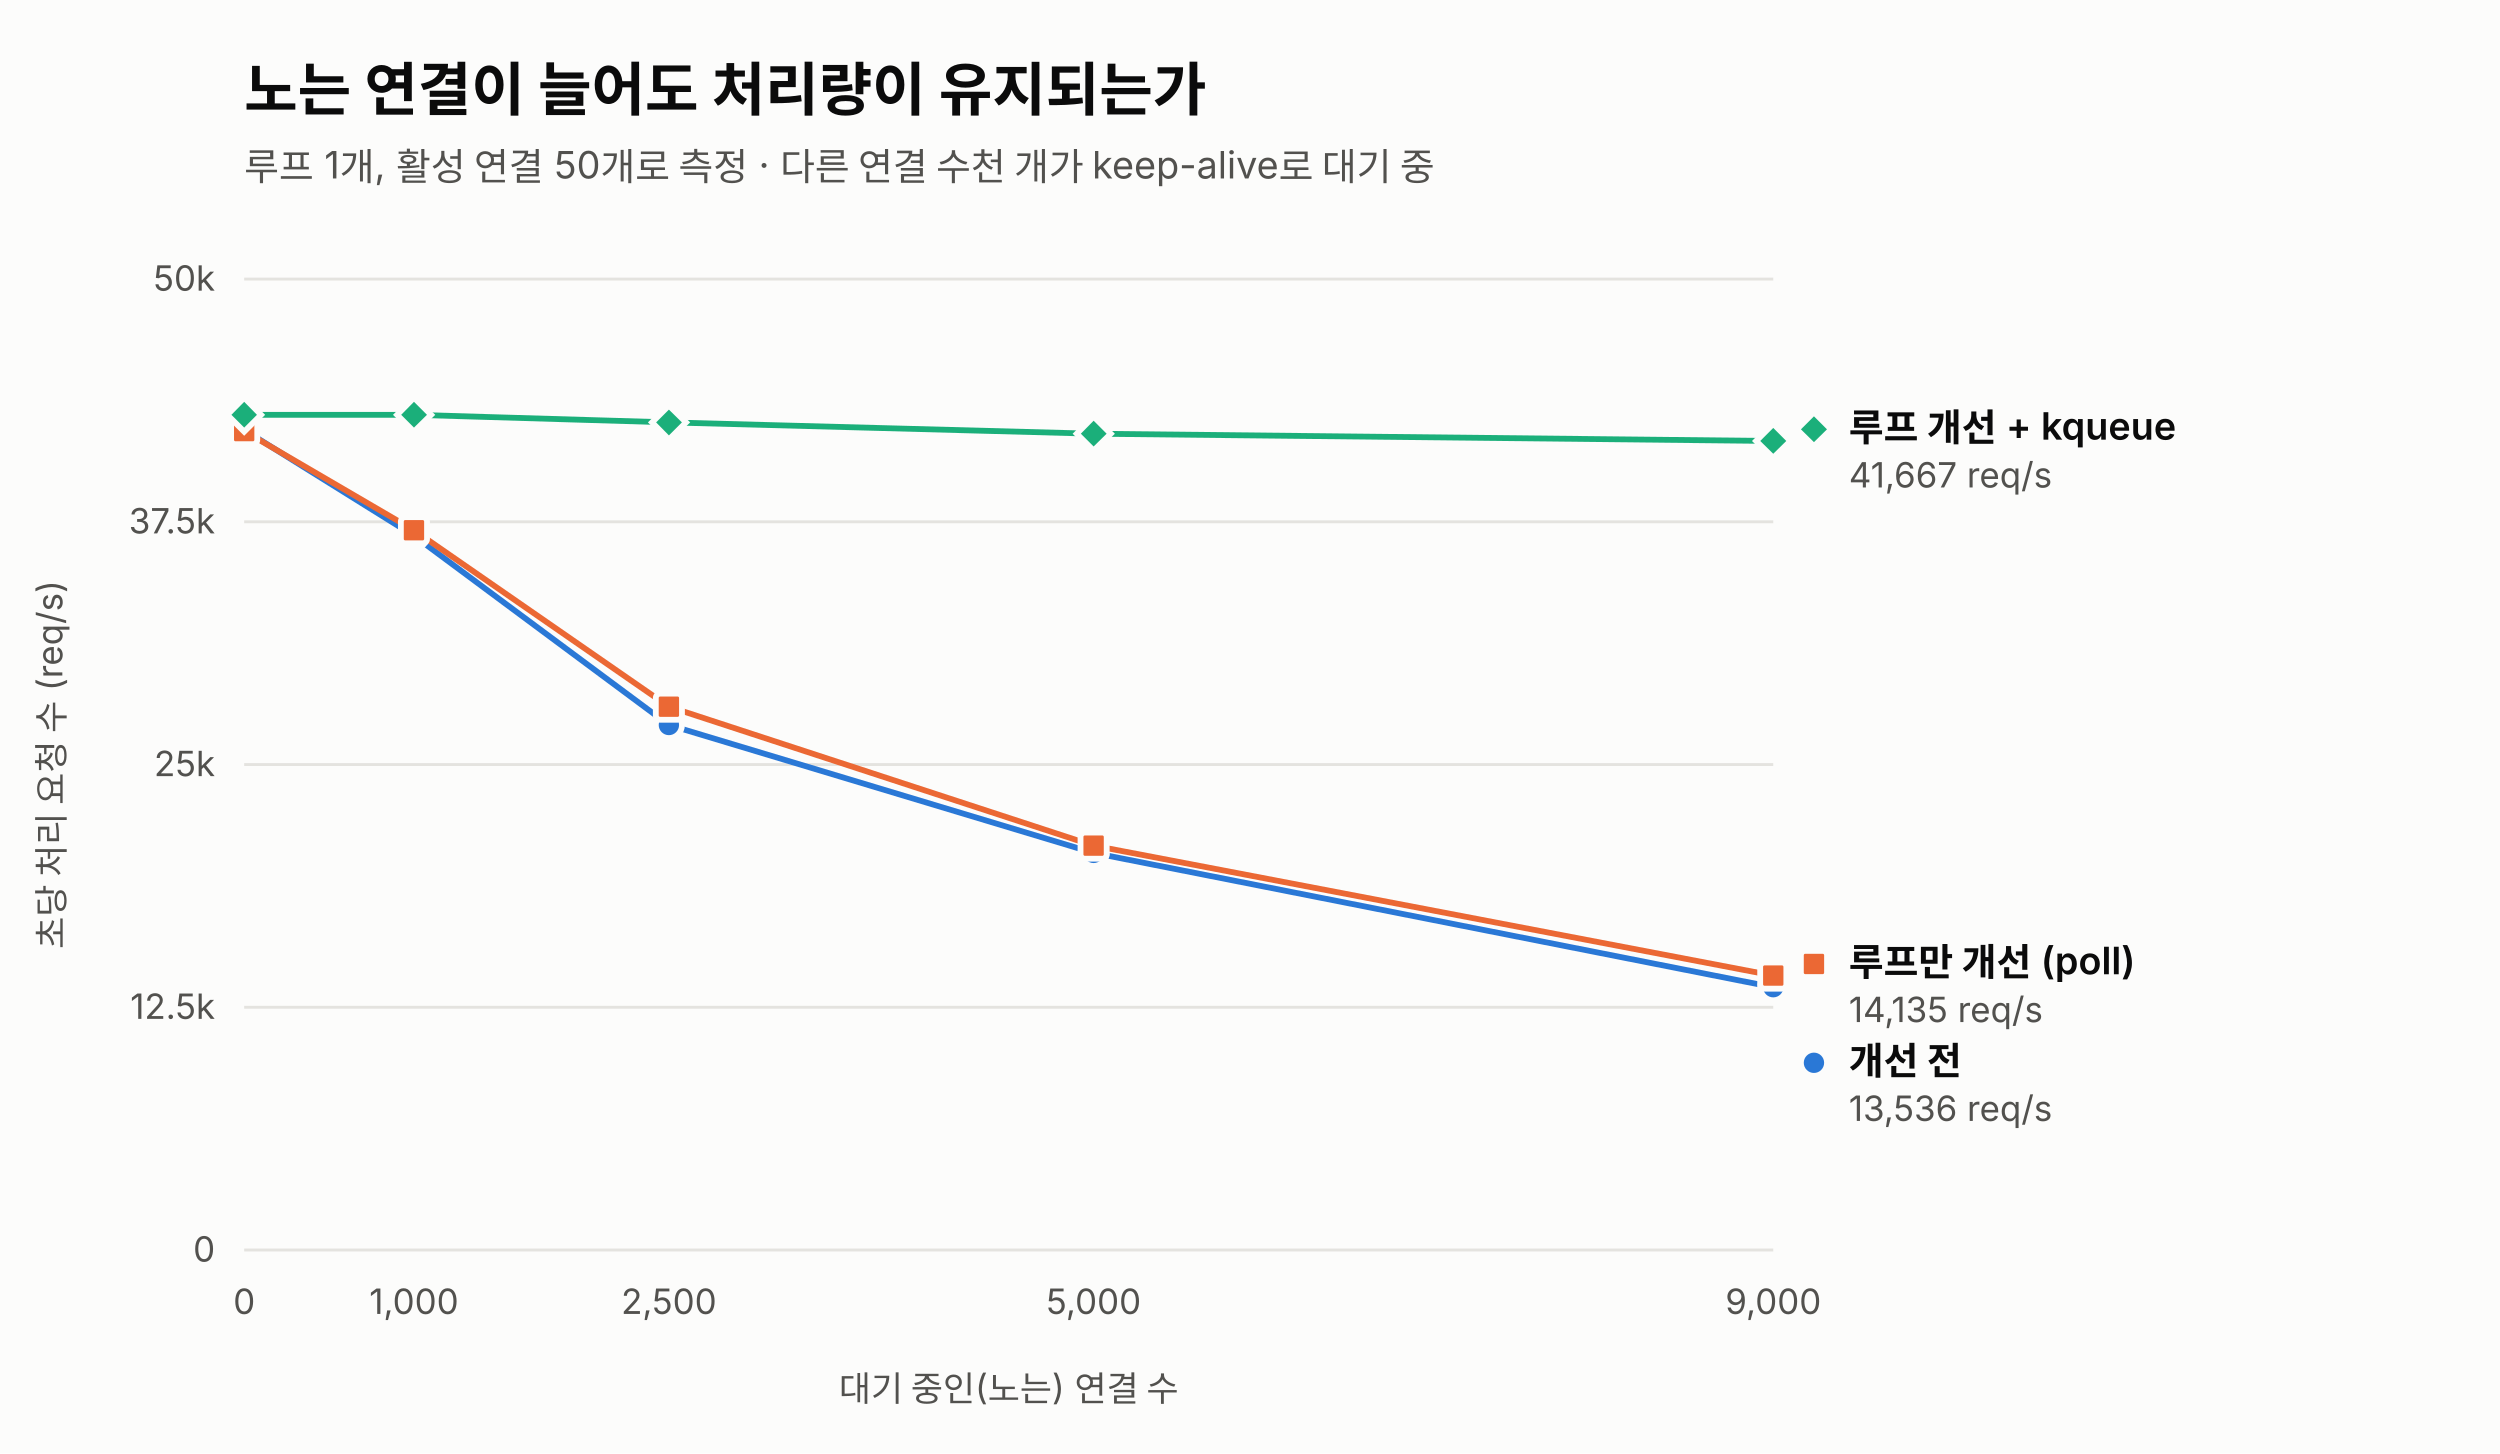
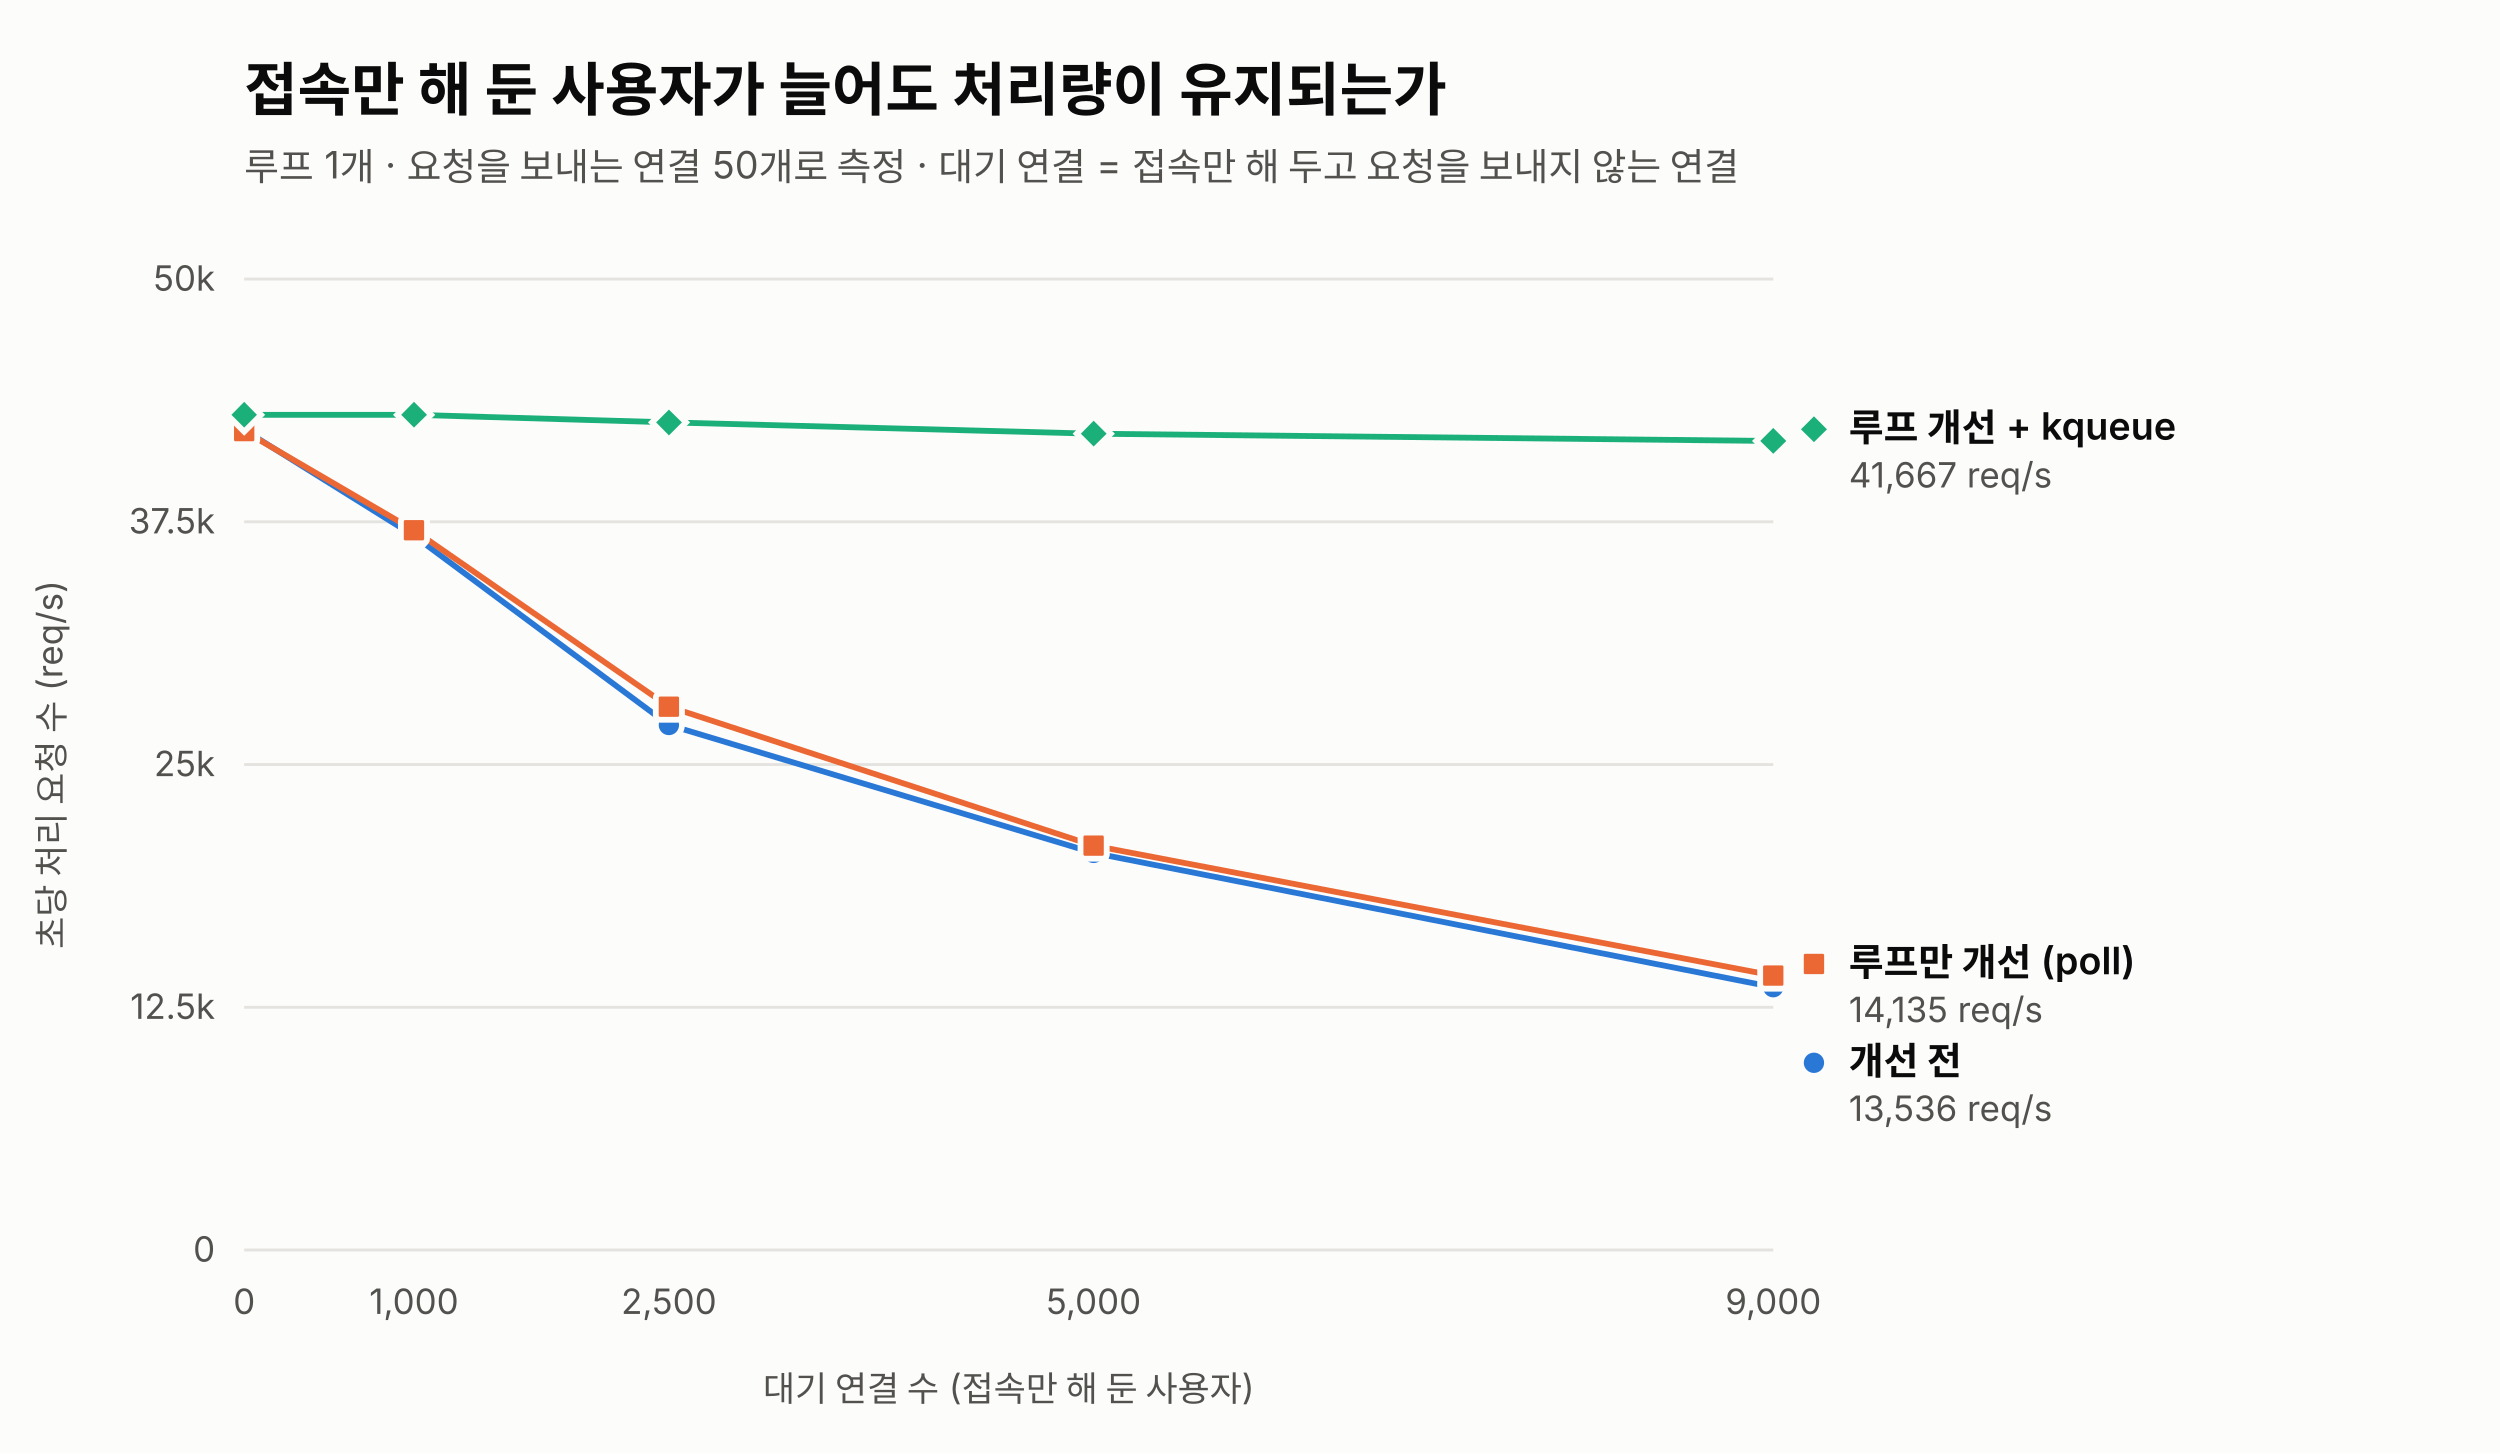
<svg xmlns="http://www.w3.org/2000/svg" width="860" height="500" viewBox="0 0 860 500" font-family="-apple-system, 'Apple SD Gothic Neo', 'Noto Sans KR', sans-serif">
  <rect width="860" height="500" fill="#fcfcfb" />
-   <text x="84" y="38" font-size="20" font-weight="600" fill="#0b0b0b">노는 연결이 늘어도 처리량이 유지되는가</text>
-   <text x="84" y="62" font-size="13" fill="#52514e">루프 1개, 활성 연결 50개로 측정 · 다른 연결 수천 개가 keep-alive로 대기 중</text>
+   <text x="84" y="38" font-size="20" font-weight="600" fill="#0b0b0b">접속만 해 둔 사용자가 늘어도 처리량이 유지되는가</text>
+   <text x="84" y="62" font-size="13" fill="#52514e">루프 1개 · 요청을 보내는 연결 50개로 측정 · 대기 연결 = 접속만 해 두고 요청을 보내지 않는 연결</text>
  <line x1="84" y1="430.0" x2="610" y2="430.0" stroke="#e4e3df" stroke-width="1" />
  <text x="74" y="434.0" font-size="12" fill="#52514e" text-anchor="end">0</text>
  <line x1="84" y1="346.5" x2="610" y2="346.5" stroke="#e4e3df" stroke-width="1" />
  <text x="74" y="350.5" font-size="12" fill="#52514e" text-anchor="end">12.5k</text>
  <line x1="84" y1="263.0" x2="610" y2="263.0" stroke="#e4e3df" stroke-width="1" />
  <text x="74" y="267.0" font-size="12" fill="#52514e" text-anchor="end">25k</text>
  <line x1="84" y1="179.5" x2="610" y2="179.5" stroke="#e4e3df" stroke-width="1" />
  <text x="74" y="183.5" font-size="12" fill="#52514e" text-anchor="end">37.5k</text>
  <line x1="84" y1="96.0" x2="610" y2="96.0" stroke="#e4e3df" stroke-width="1" />
  <text x="74" y="100.0" font-size="12" fill="#52514e" text-anchor="end">50k</text>
  <text x="22" y="263.0" font-size="12" fill="#52514e" text-anchor="middle" transform="rotate(-90 22 263.0)">초당 처리 요청 수 (req/s)</text>
  <text x="84.0" y="452" font-size="12" fill="#52514e" text-anchor="middle">0</text>
  <text x="142.4" y="452" font-size="12" fill="#52514e" text-anchor="middle">1,000</text>
  <text x="230.1" y="452" font-size="12" fill="#52514e" text-anchor="middle">2,500</text>
  <text x="376.2" y="452" font-size="12" fill="#52514e" text-anchor="middle">5,000</text>
  <text x="610.0" y="452" font-size="12" fill="#52514e" text-anchor="middle">9,000</text>
-   <text x="347.0" y="482" font-size="12" fill="#52514e" text-anchor="middle">대기 중인(노는) 연결 수</text>
+   <text x="347.0" y="482" font-size="12" fill="#52514e" text-anchor="middle">대기 연결 수 (접속만 해 둔 사용자)</text>
  <polyline points="84.0,147.9 142.4,184.3 230.1,249.4 376.2,293.4 610.0,339.6" fill="none" stroke="#2a78d6" stroke-width="2" stroke-linejoin="round" />
  <circle cx="84.0" cy="147.9" r="4.5" fill="#2a78d6" stroke="#fcfcfb" stroke-width="2" />
  <circle cx="142.4" cy="184.3" r="4.5" fill="#2a78d6" stroke="#fcfcfb" stroke-width="2" />
  <circle cx="230.1" cy="249.4" r="4.5" fill="#2a78d6" stroke="#fcfcfb" stroke-width="2" />
  <circle cx="376.2" cy="293.4" r="4.5" fill="#2a78d6" stroke="#fcfcfb" stroke-width="2" />
  <circle cx="610.0" cy="339.6" r="4.5" fill="#2a78d6" stroke="#fcfcfb" stroke-width="2" />
  <polyline points="84.0,148.3 142.4,182.4 230.1,243.1 376.2,290.9 610.0,335.6" fill="none" stroke="#eb6834" stroke-width="2" stroke-linejoin="round" />
  <rect x="79.5" y="143.8" width="9.0" height="9.0" rx="1.5" fill="#eb6834" stroke="#fcfcfb" stroke-width="2" />
  <rect x="137.9" y="177.9" width="9.0" height="9.0" rx="1.5" fill="#eb6834" stroke="#fcfcfb" stroke-width="2" />
  <rect x="225.6" y="238.6" width="9.0" height="9.0" rx="1.5" fill="#eb6834" stroke="#fcfcfb" stroke-width="2" />
  <rect x="371.7" y="286.4" width="9.0" height="9.0" rx="1.5" fill="#eb6834" stroke="#fcfcfb" stroke-width="2" />
  <rect x="605.5" y="331.1" width="9.0" height="9.0" rx="1.5" fill="#eb6834" stroke="#fcfcfb" stroke-width="2" />
  <polyline points="84.0,142.7 142.4,142.7 230.1,145.3 376.2,149.2 610.0,151.7" fill="none" stroke="#1baf7a" stroke-width="2" stroke-linejoin="round" />
  <path d="M84.0,136.8 L89.8,142.7 L84.0,148.5 L78.2,142.7Z" fill="#1baf7a" stroke="#fcfcfb" stroke-width="2" />
  <path d="M142.4,136.8 L148.3,142.7 L142.4,148.5 L136.6,142.7Z" fill="#1baf7a" stroke="#fcfcfb" stroke-width="2" />
  <path d="M230.1,139.5 L236.0,145.3 L230.1,151.2 L224.3,145.3Z" fill="#1baf7a" stroke="#fcfcfb" stroke-width="2" />
  <path d="M376.2,143.3 L382.1,149.2 L376.2,155.0 L370.4,149.2Z" fill="#1baf7a" stroke="#fcfcfb" stroke-width="2" />
  <path d="M610.0,145.8 L615.9,151.7 L610.0,157.5 L604.1,151.7Z" fill="#1baf7a" stroke="#fcfcfb" stroke-width="2" />
  <path d="M624.0,141.8 L629.9,147.7 L624.0,153.5 L618.1,147.7Z" fill="#1baf7a" stroke="#fcfcfb" stroke-width="2" />
  <text x="636" y="151.7" font-size="13" font-weight="600" fill="#0b0b0b">루프 개선 + kqueue</text>
  <text x="636" y="167.7" font-size="12" fill="#52514e">41,667 req/s</text>
  <rect x="619.5" y="327.1" width="9.0" height="9.0" rx="1.5" fill="#eb6834" stroke="#fcfcfb" stroke-width="2" />
  <text x="636" y="335.6" font-size="13" font-weight="600" fill="#0b0b0b">루프만 개선 (poll)</text>
  <text x="636" y="351.6" font-size="12" fill="#52514e">14,135 req/s</text>
  <circle cx="624.0" cy="365.6" r="4.5" fill="#2a78d6" stroke="#fcfcfb" stroke-width="2" />
  <text x="636" y="369.6" font-size="13" font-weight="600" fill="#0b0b0b">개선 전</text>
  <text x="636" y="385.6" font-size="12" fill="#52514e">13,536 req/s</text>
</svg>
